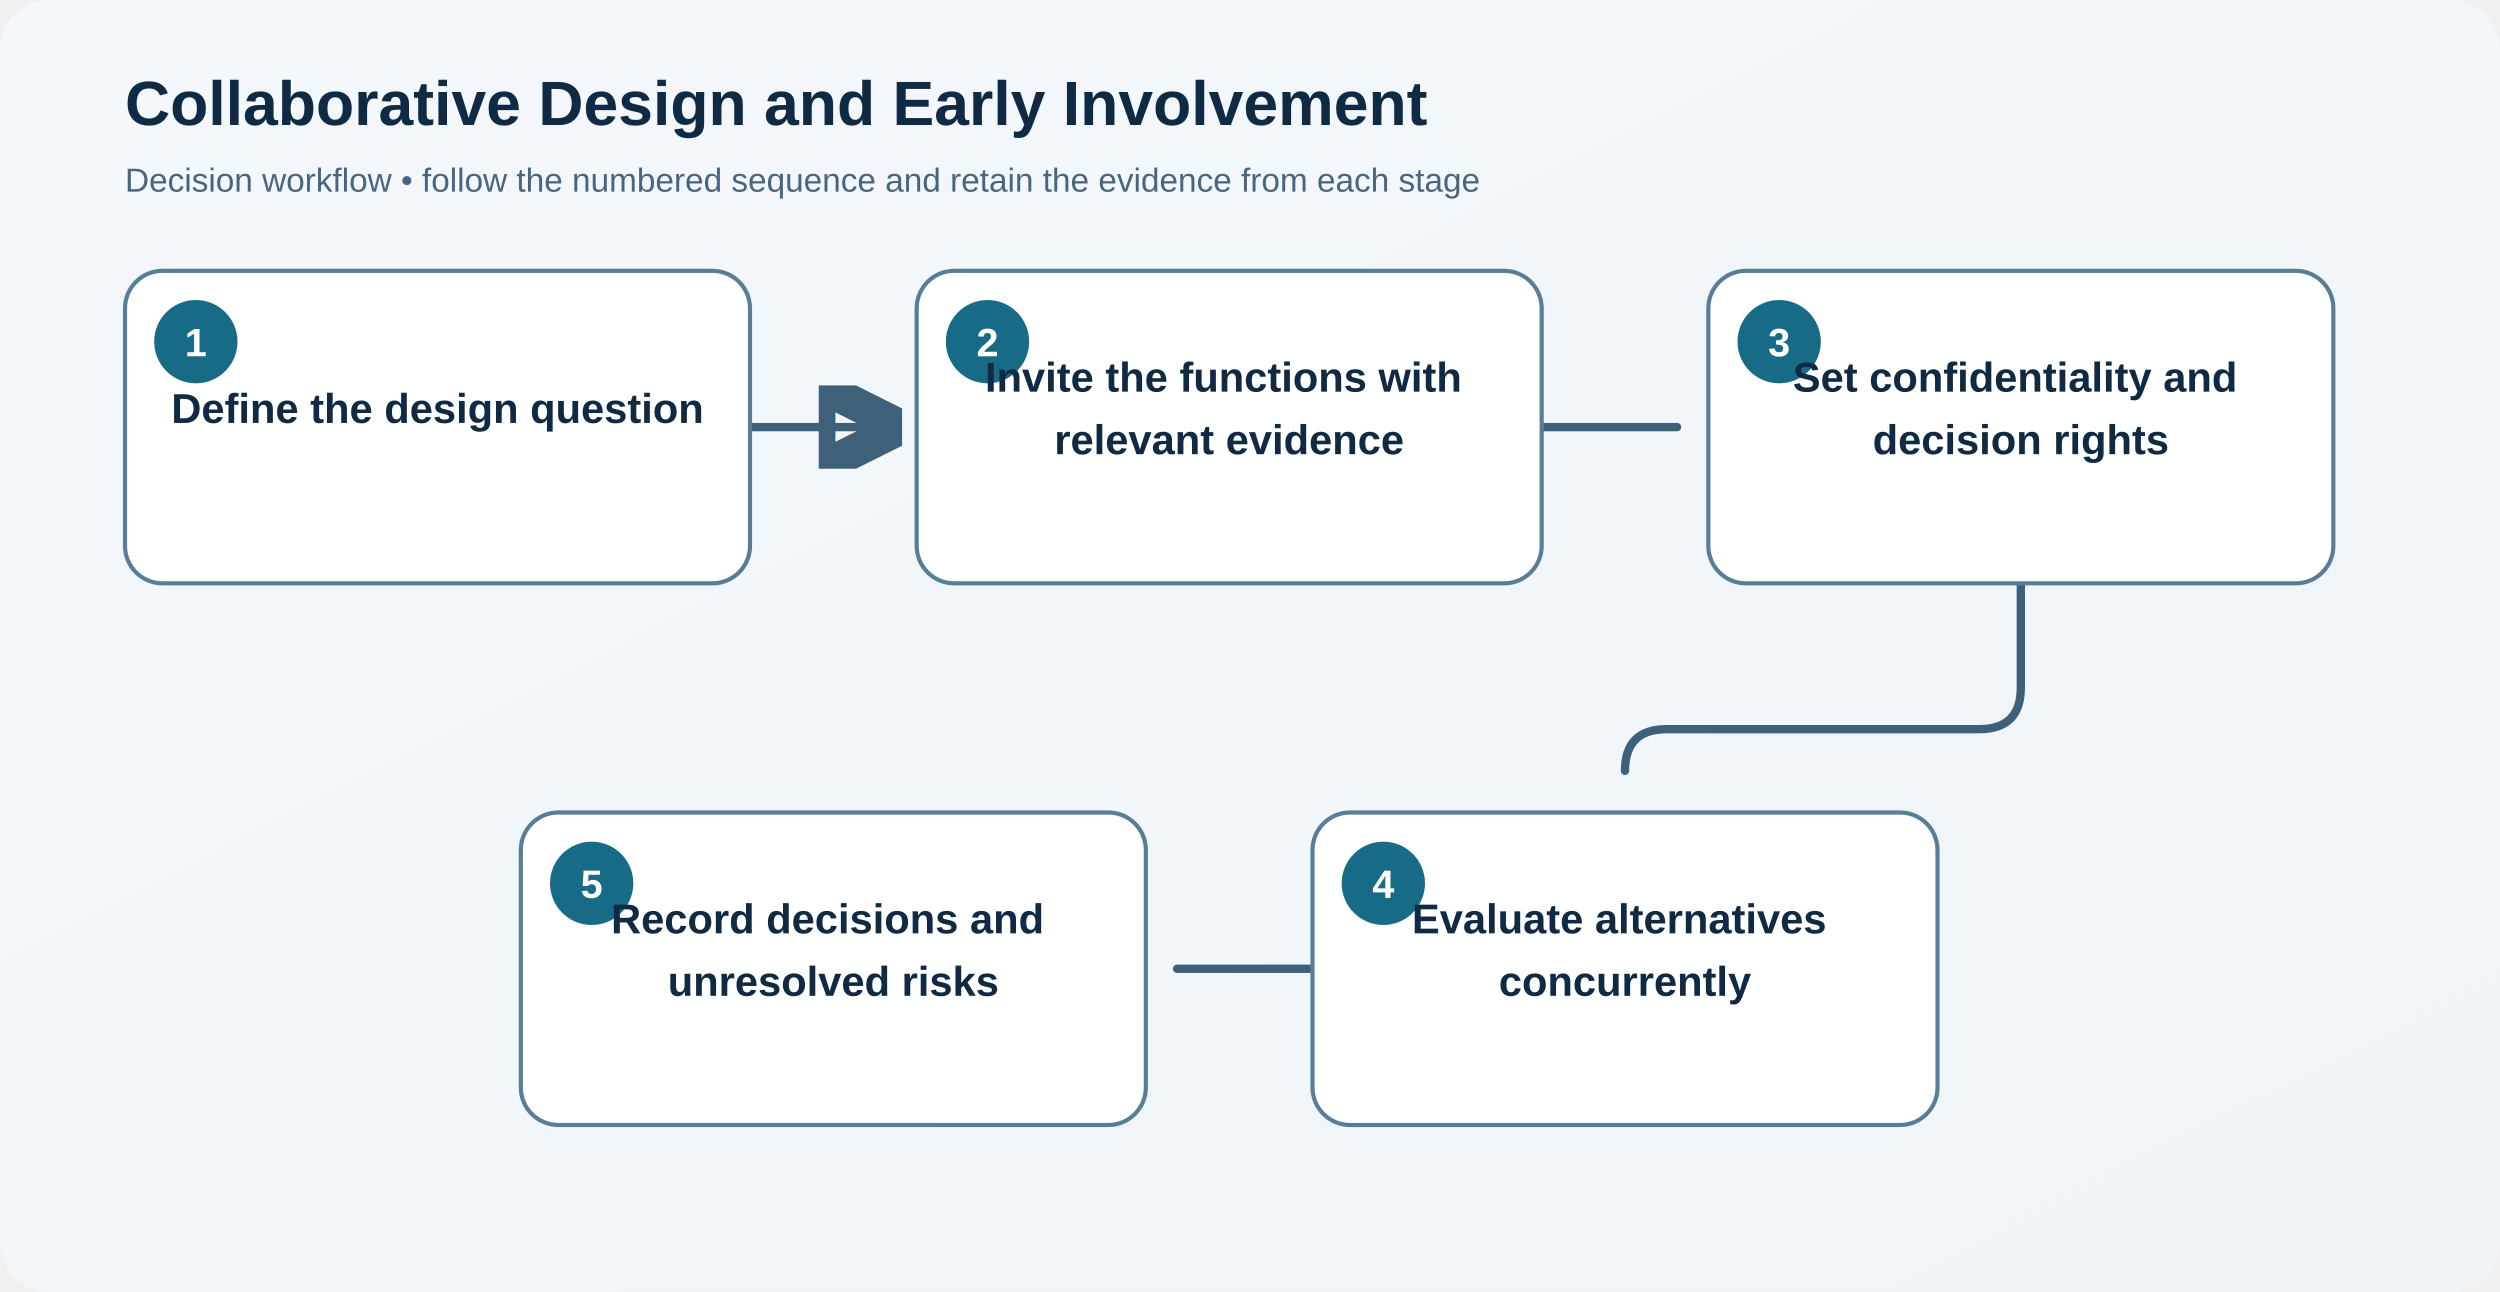
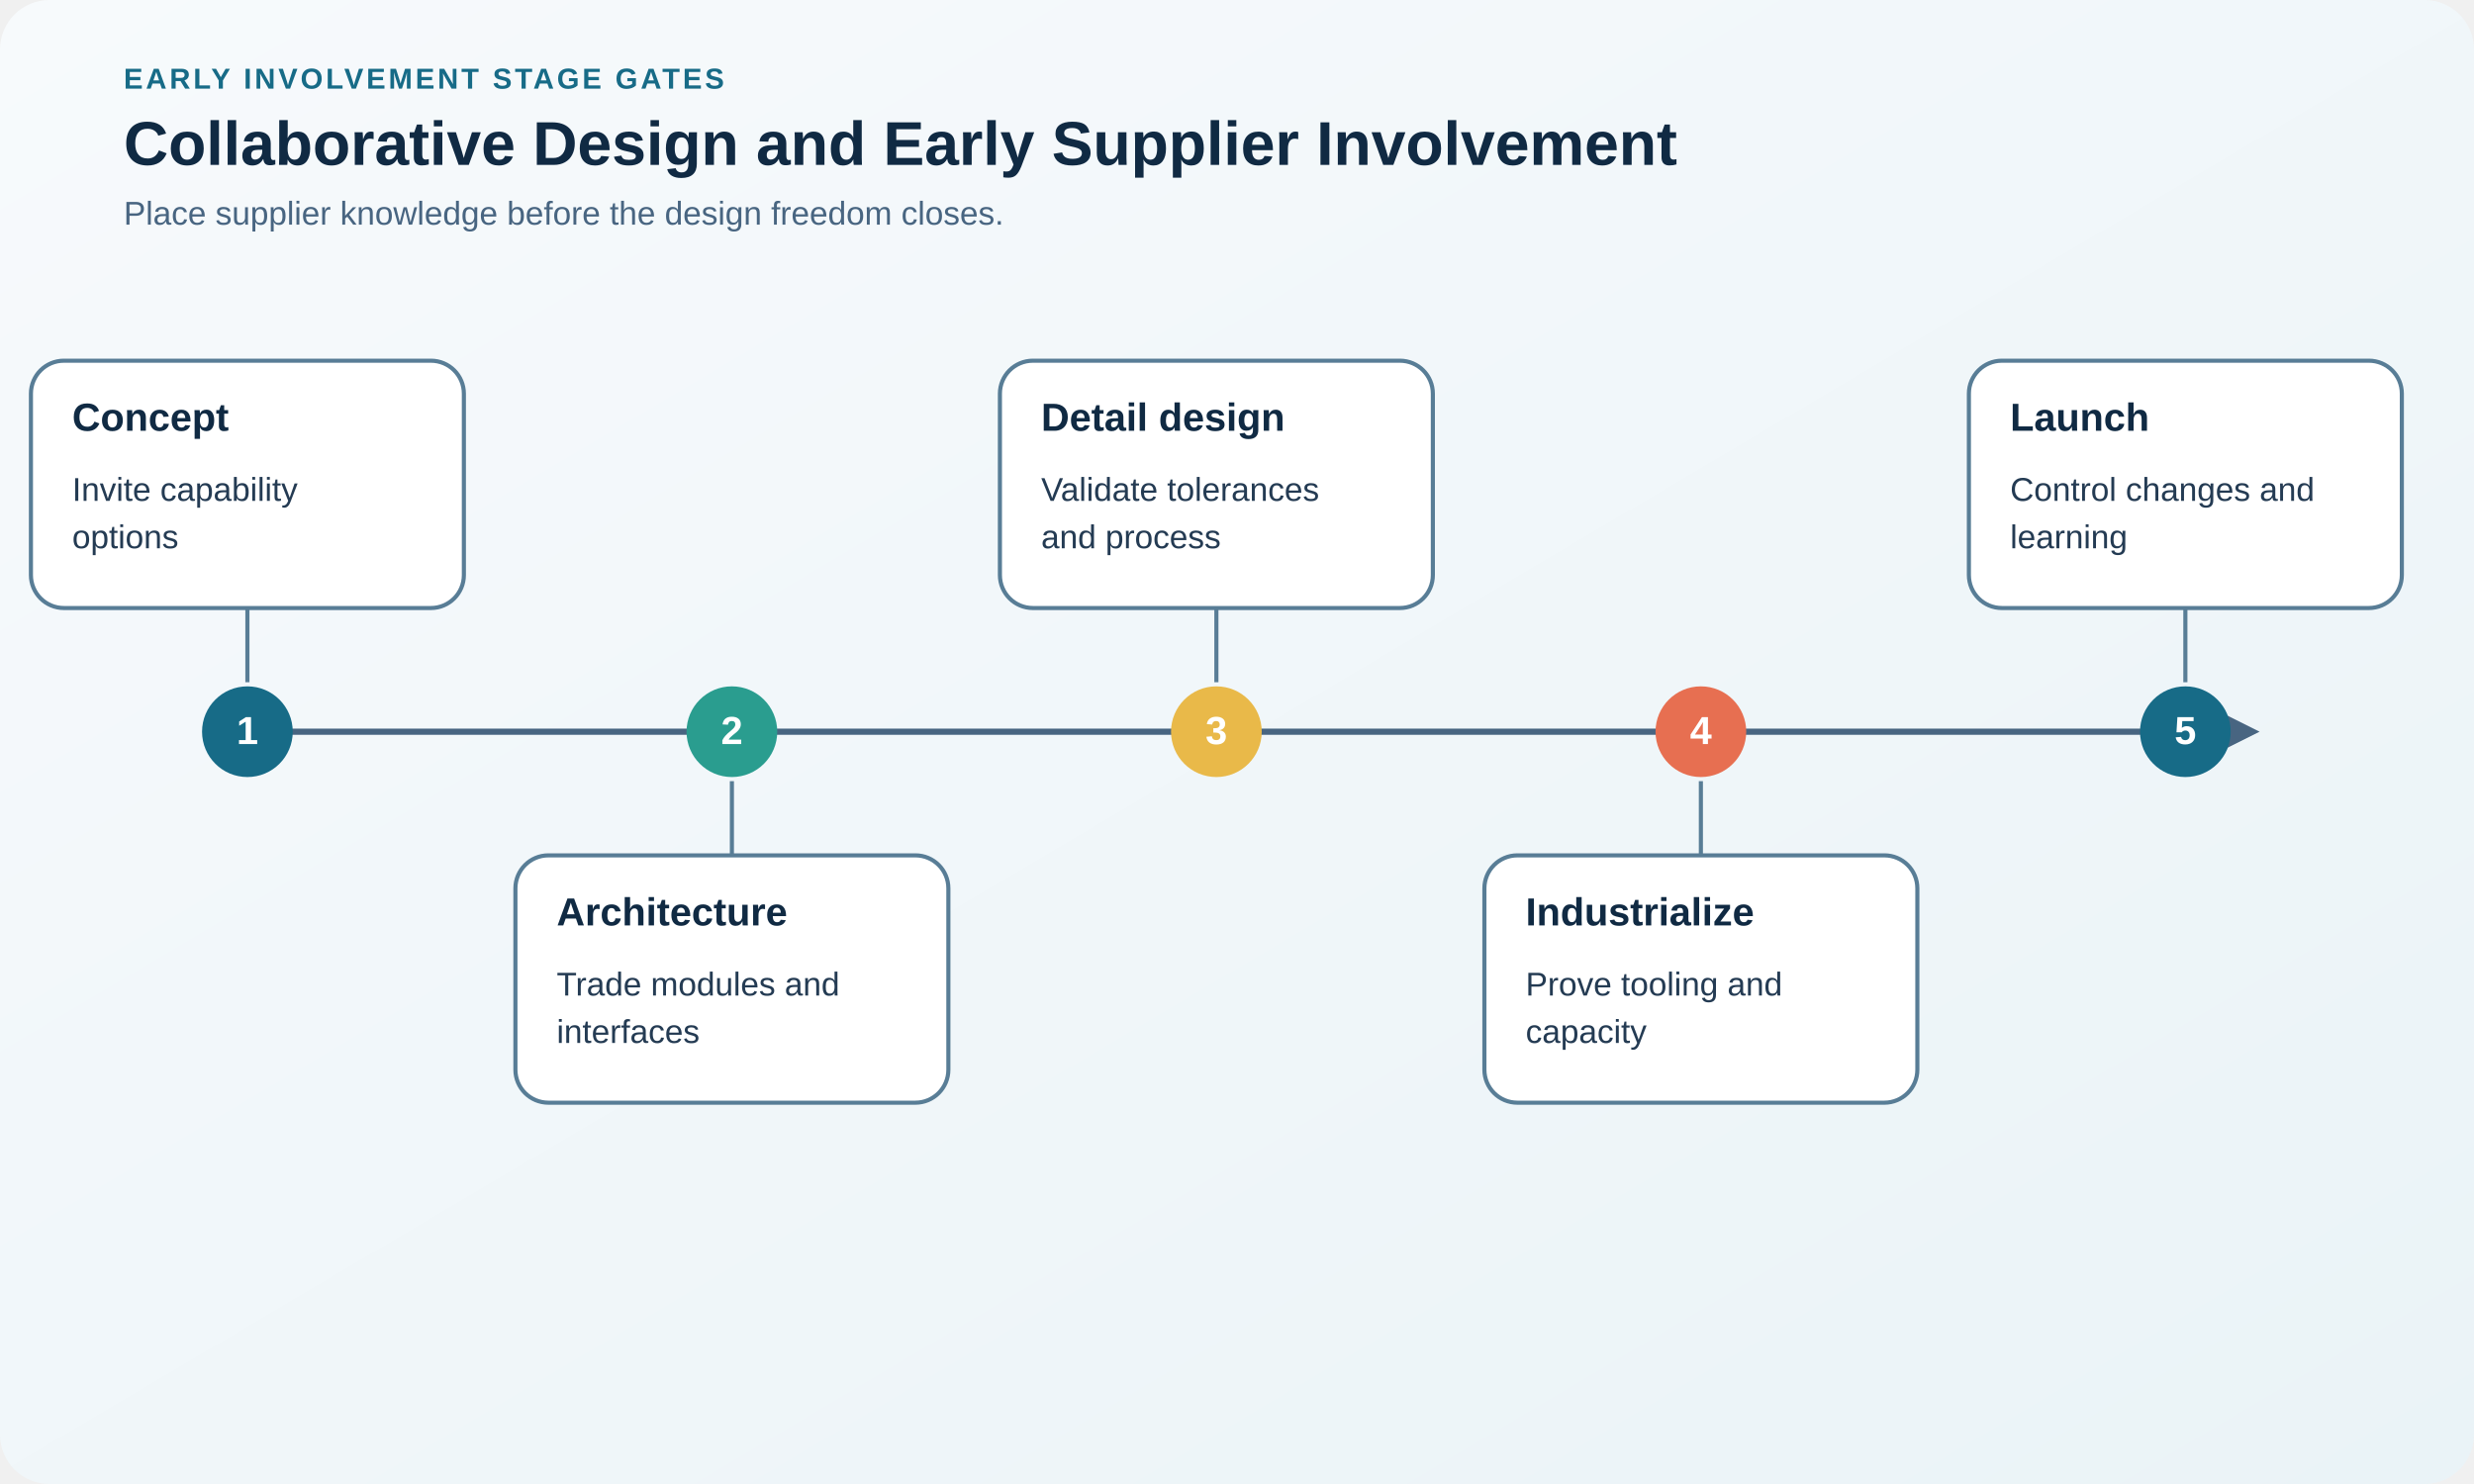
- <svg xmlns="http://www.w3.org/2000/svg" width="1200" height="620" viewBox="0 0 1200 620" role="img" aria-labelledby="title desc">
+ <svg xmlns="http://www.w3.org/2000/svg" width="1200" height="720" viewBox="0 0 1200 720" role="img" aria-labelledby="title desc">
  <defs>
    <linearGradient id="bg" x1="0" x2="1" y1="0" y2="1">
-       <stop offset="0" stop-color="#f4f8fc" />
-       <stop offset="1" stop-color="#eef4f8" />
+       <stop offset="0" stop-color="#f7fafc" />
+       <stop offset="1" stop-color="#eaf3f7" />
    </linearGradient>
    <marker id="arrow" markerWidth="10" markerHeight="10" refX="8" refY="5" orient="auto">
-       <path d="M0 0 L10 5 L0 10 Z" fill="#3e6078" />
+       <path d="M0 0 L10 5 L0 10 Z" fill="#486581" />
    </marker>
  </defs>
-   <style>text{font-family:Arial,Helvetica,sans-serif}.heading{font-size:30px;font-weight:700;fill:#102a43}.sub{font-size:16px;fill:#486581}.label{font-size:20px;font-weight:700;fill:#102a43}.num{font-size:19px;font-weight:700;fill:#fff}g rect{fill:#fff;stroke:#587d96;stroke-width:2}g circle{fill:#176b87}path{fill:none;stroke:#3e6078;stroke-width:4;stroke-linecap:round;stroke-linejoin:round;marker-end:url(#arrow)}</style>
-   <rect width="1200" height="620" rx="24" fill="url(#bg)" />
-   <text class="heading" x="60" y="60">Collaborative Design and Early Involvement</text>
-   <text class="sub" x="60" y="92">Decision workflow • follow the numbered sequence and retain the evidence from each stage</text>
-   <path d="M360 205 H425" />
-   <path d="M740 205 H805" />
-   <path d="M970 280 V330 Q970 350 950 350 H800 Q780 350 780 370" />
-   <path d="M630 465 H565" />
+   <style>text{font-family:Arial,Helvetica,sans-serif}.title{font-size:30px;font-weight:700;fill:#102a43}.eyebrow{font-size:14px;font-weight:700;letter-spacing:1.4px;fill:#176b87}.subtitle{font-size:16px;fill:#486581}.label{font-size:19px;font-weight:700;fill:#102a43}.barlabel{font-size:15px;font-weight:700;fill:#fff}.body{font-size:16px;fill:#243b53}.small{font-size:14px;fill:#486581}.metric{font-size:24px;font-weight:700;fill:#176b87}.white{fill:#fff}.line{fill:none;stroke:#587d96;stroke-width:3;stroke-linecap:round;stroke-linejoin:round}.arrow{fill:none;stroke:#486581;stroke-width:3;stroke-linecap:round;marker-end:url(#arrow)}</style>
+   <rect width="1200" height="720" rx="24" fill="url(#bg)" />
+   <text x="60" y="43" class="eyebrow" text-anchor="start">
+     <tspan x="60" y="43">EARLY INVOLVEMENT STAGE GATES</tspan>
+   </text>
+   <text x="60" y="80" class="title" text-anchor="start">
+     <tspan x="60" y="80">Collaborative Design and Early Supplier Involvement</tspan>
+   </text>
+   <text x="60" y="109" class="subtitle" text-anchor="start">
+     <tspan x="60" y="109">Place supplier knowledge before the design freedom closes.</tspan>
+   </text>
+   <path d="M100 355 H1090" class="arrow" />
+   <circle cx="120.0" cy="355" r="22" fill="#176b87" />
+   <circle cx="120" cy="355" r="20" fill="#176b87" />
+   <text x="120" y="361" class="label white" text-anchor="middle">
+     <tspan x="120" y="361">1</tspan>
+   </text>
  <g>
-     <rect x="60" y="130" width="300" height="150" rx="18" />
-     <circle cx="94" cy="164" r="20" />
-     <text class="num" x="94" y="171" text-anchor="middle">1</text>
-     <text class="label" text-anchor="middle">
-       <tspan x="210" y="203">Define the design question</tspan>
+     <rect x="15" y="175" width="210" height="120" rx="16" fill="#ffffff" stroke="#587d96" stroke-width="2" />
+     <text x="35" y="209" class="label" text-anchor="start">
+       <tspan x="35" y="209">Concept</tspan>
+     </text>
+     <text x="35" y="243" class="body" text-anchor="start">
+       <tspan x="35" y="243">Invite capability</tspan>
+       <tspan x="35" y="266">options</tspan>
    </text>
  </g>
+   <line x1="120.0" y1="331" x2="120.0" y2="295" stroke="#587d96" stroke-width="2" />
+   <circle cx="355.0" cy="355" r="22" fill="#2a9d8f" />
+   <circle cx="355" cy="355" r="20" fill="#2a9d8f" />
+   <text x="355" y="361" class="label white" text-anchor="middle">
+     <tspan x="355" y="361">2</tspan>
+   </text>
  <g>
-     <rect x="440" y="130" width="300" height="150" rx="18" />
-     <circle cx="474" cy="164" r="20" />
-     <text class="num" x="474" y="171" text-anchor="middle">2</text>
-     <text class="label" text-anchor="middle">
-       <tspan x="590" y="188">Invite the functions with</tspan>
-       <tspan x="590" y="218">relevant evidence</tspan>
+     <rect x="250" y="415" width="210" height="120" rx="16" fill="#ffffff" stroke="#587d96" stroke-width="2" />
+     <text x="270" y="449" class="label" text-anchor="start">
+       <tspan x="270" y="449">Architecture</tspan>
+     </text>
+     <text x="270" y="483" class="body" text-anchor="start">
+       <tspan x="270" y="483">Trade modules and</tspan>
+       <tspan x="270" y="506">interfaces</tspan>
    </text>
  </g>
+   <line x1="355.0" y1="379" x2="355.0" y2="415" stroke="#587d96" stroke-width="2" />
+   <circle cx="590.0" cy="355" r="22" fill="#e9b949" />
+   <circle cx="590" cy="355" r="20" fill="#e9b949" />
+   <text x="590" y="361" class="label white" text-anchor="middle">
+     <tspan x="590" y="361">3</tspan>
+   </text>
  <g>
-     <rect x="820" y="130" width="300" height="150" rx="18" />
-     <circle cx="854" cy="164" r="20" />
-     <text class="num" x="854" y="171" text-anchor="middle">3</text>
-     <text class="label" text-anchor="middle">
-       <tspan x="970" y="188">Set confidentiality and</tspan>
-       <tspan x="970" y="218">decision rights</tspan>
+     <rect x="485" y="175" width="210" height="120" rx="16" fill="#ffffff" stroke="#587d96" stroke-width="2" />
+     <text x="505" y="209" class="label" text-anchor="start">
+       <tspan x="505" y="209">Detail design</tspan>
+     </text>
+     <text x="505" y="243" class="body" text-anchor="start">
+       <tspan x="505" y="243">Validate tolerances</tspan>
+       <tspan x="505" y="266">and process</tspan>
    </text>
  </g>
+   <line x1="590.0" y1="331" x2="590.0" y2="295" stroke="#587d96" stroke-width="2" />
+   <circle cx="825.0" cy="355" r="22" fill="#e76f51" />
+   <circle cx="825" cy="355" r="20" fill="#e76f51" />
+   <text x="825" y="361" class="label white" text-anchor="middle">
+     <tspan x="825" y="361">4</tspan>
+   </text>
  <g>
-     <rect x="630" y="390" width="300" height="150" rx="18" />
-     <circle cx="664" cy="424" r="20" />
-     <text class="num" x="664" y="431" text-anchor="middle">4</text>
-     <text class="label" text-anchor="middle">
-       <tspan x="780" y="448">Evaluate alternatives</tspan>
-       <tspan x="780" y="478">concurrently</tspan>
+     <rect x="720" y="415" width="210" height="120" rx="16" fill="#ffffff" stroke="#587d96" stroke-width="2" />
+     <text x="740" y="449" class="label" text-anchor="start">
+       <tspan x="740" y="449">Industrialize</tspan>
+     </text>
+     <text x="740" y="483" class="body" text-anchor="start">
+       <tspan x="740" y="483">Prove tooling and</tspan>
+       <tspan x="740" y="506">capacity</tspan>
    </text>
  </g>
+   <line x1="825.0" y1="379" x2="825.0" y2="415" stroke="#587d96" stroke-width="2" />
+   <circle cx="1060.0" cy="355" r="22" fill="#176b87" />
+   <circle cx="1060" cy="355" r="20" fill="#176b87" />
+   <text x="1060" y="361" class="label white" text-anchor="middle">
+     <tspan x="1060" y="361">5</tspan>
+   </text>
  <g>
-     <rect x="250" y="390" width="300" height="150" rx="18" />
-     <circle cx="284" cy="424" r="20" />
-     <text class="num" x="284" y="431" text-anchor="middle">5</text>
-     <text class="label" text-anchor="middle">
-       <tspan x="400" y="448">Record decisions and</tspan>
-       <tspan x="400" y="478">unresolved risks</tspan>
+     <rect x="955" y="175" width="210" height="120" rx="16" fill="#ffffff" stroke="#587d96" stroke-width="2" />
+     <text x="975" y="209" class="label" text-anchor="start">
+       <tspan x="975" y="209">Launch</tspan>
+     </text>
+     <text x="975" y="243" class="body" text-anchor="start">
+       <tspan x="975" y="243">Control changes and</tspan>
+       <tspan x="975" y="266">learning</tspan>
    </text>
  </g>
+   <line x1="1060.0" y1="331" x2="1060.0" y2="295" stroke="#587d96" stroke-width="2" />
</svg>
